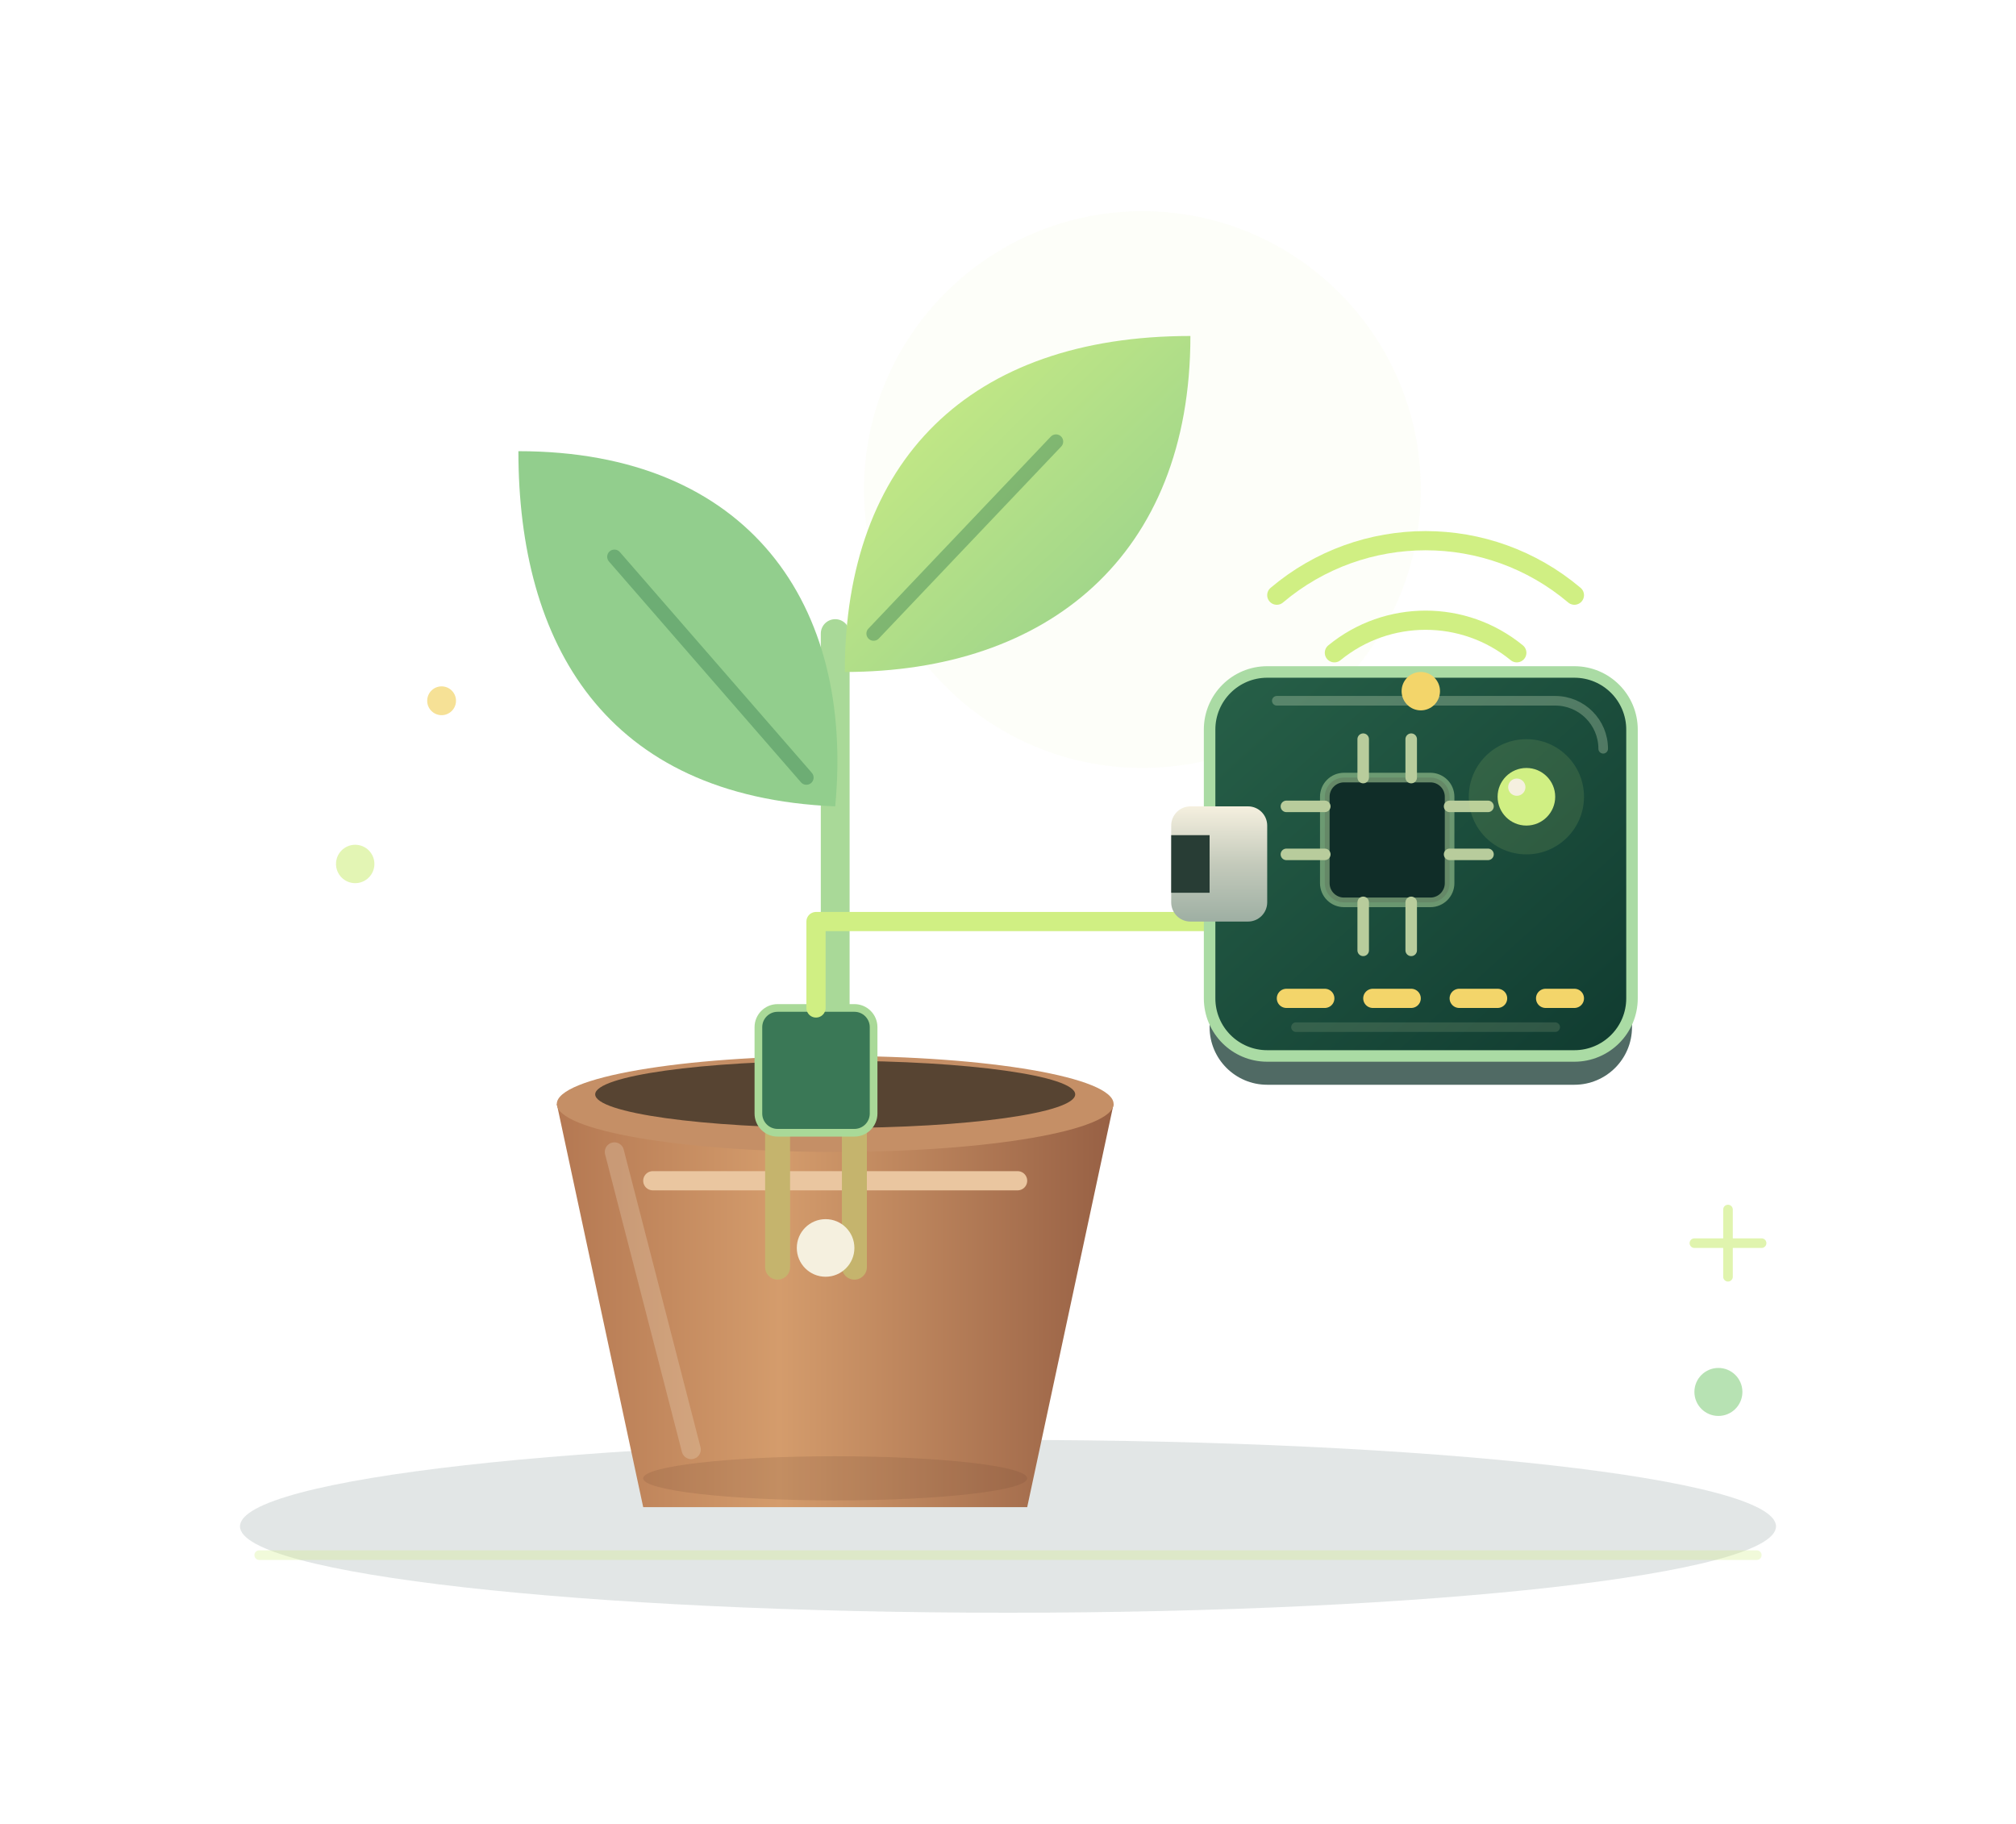
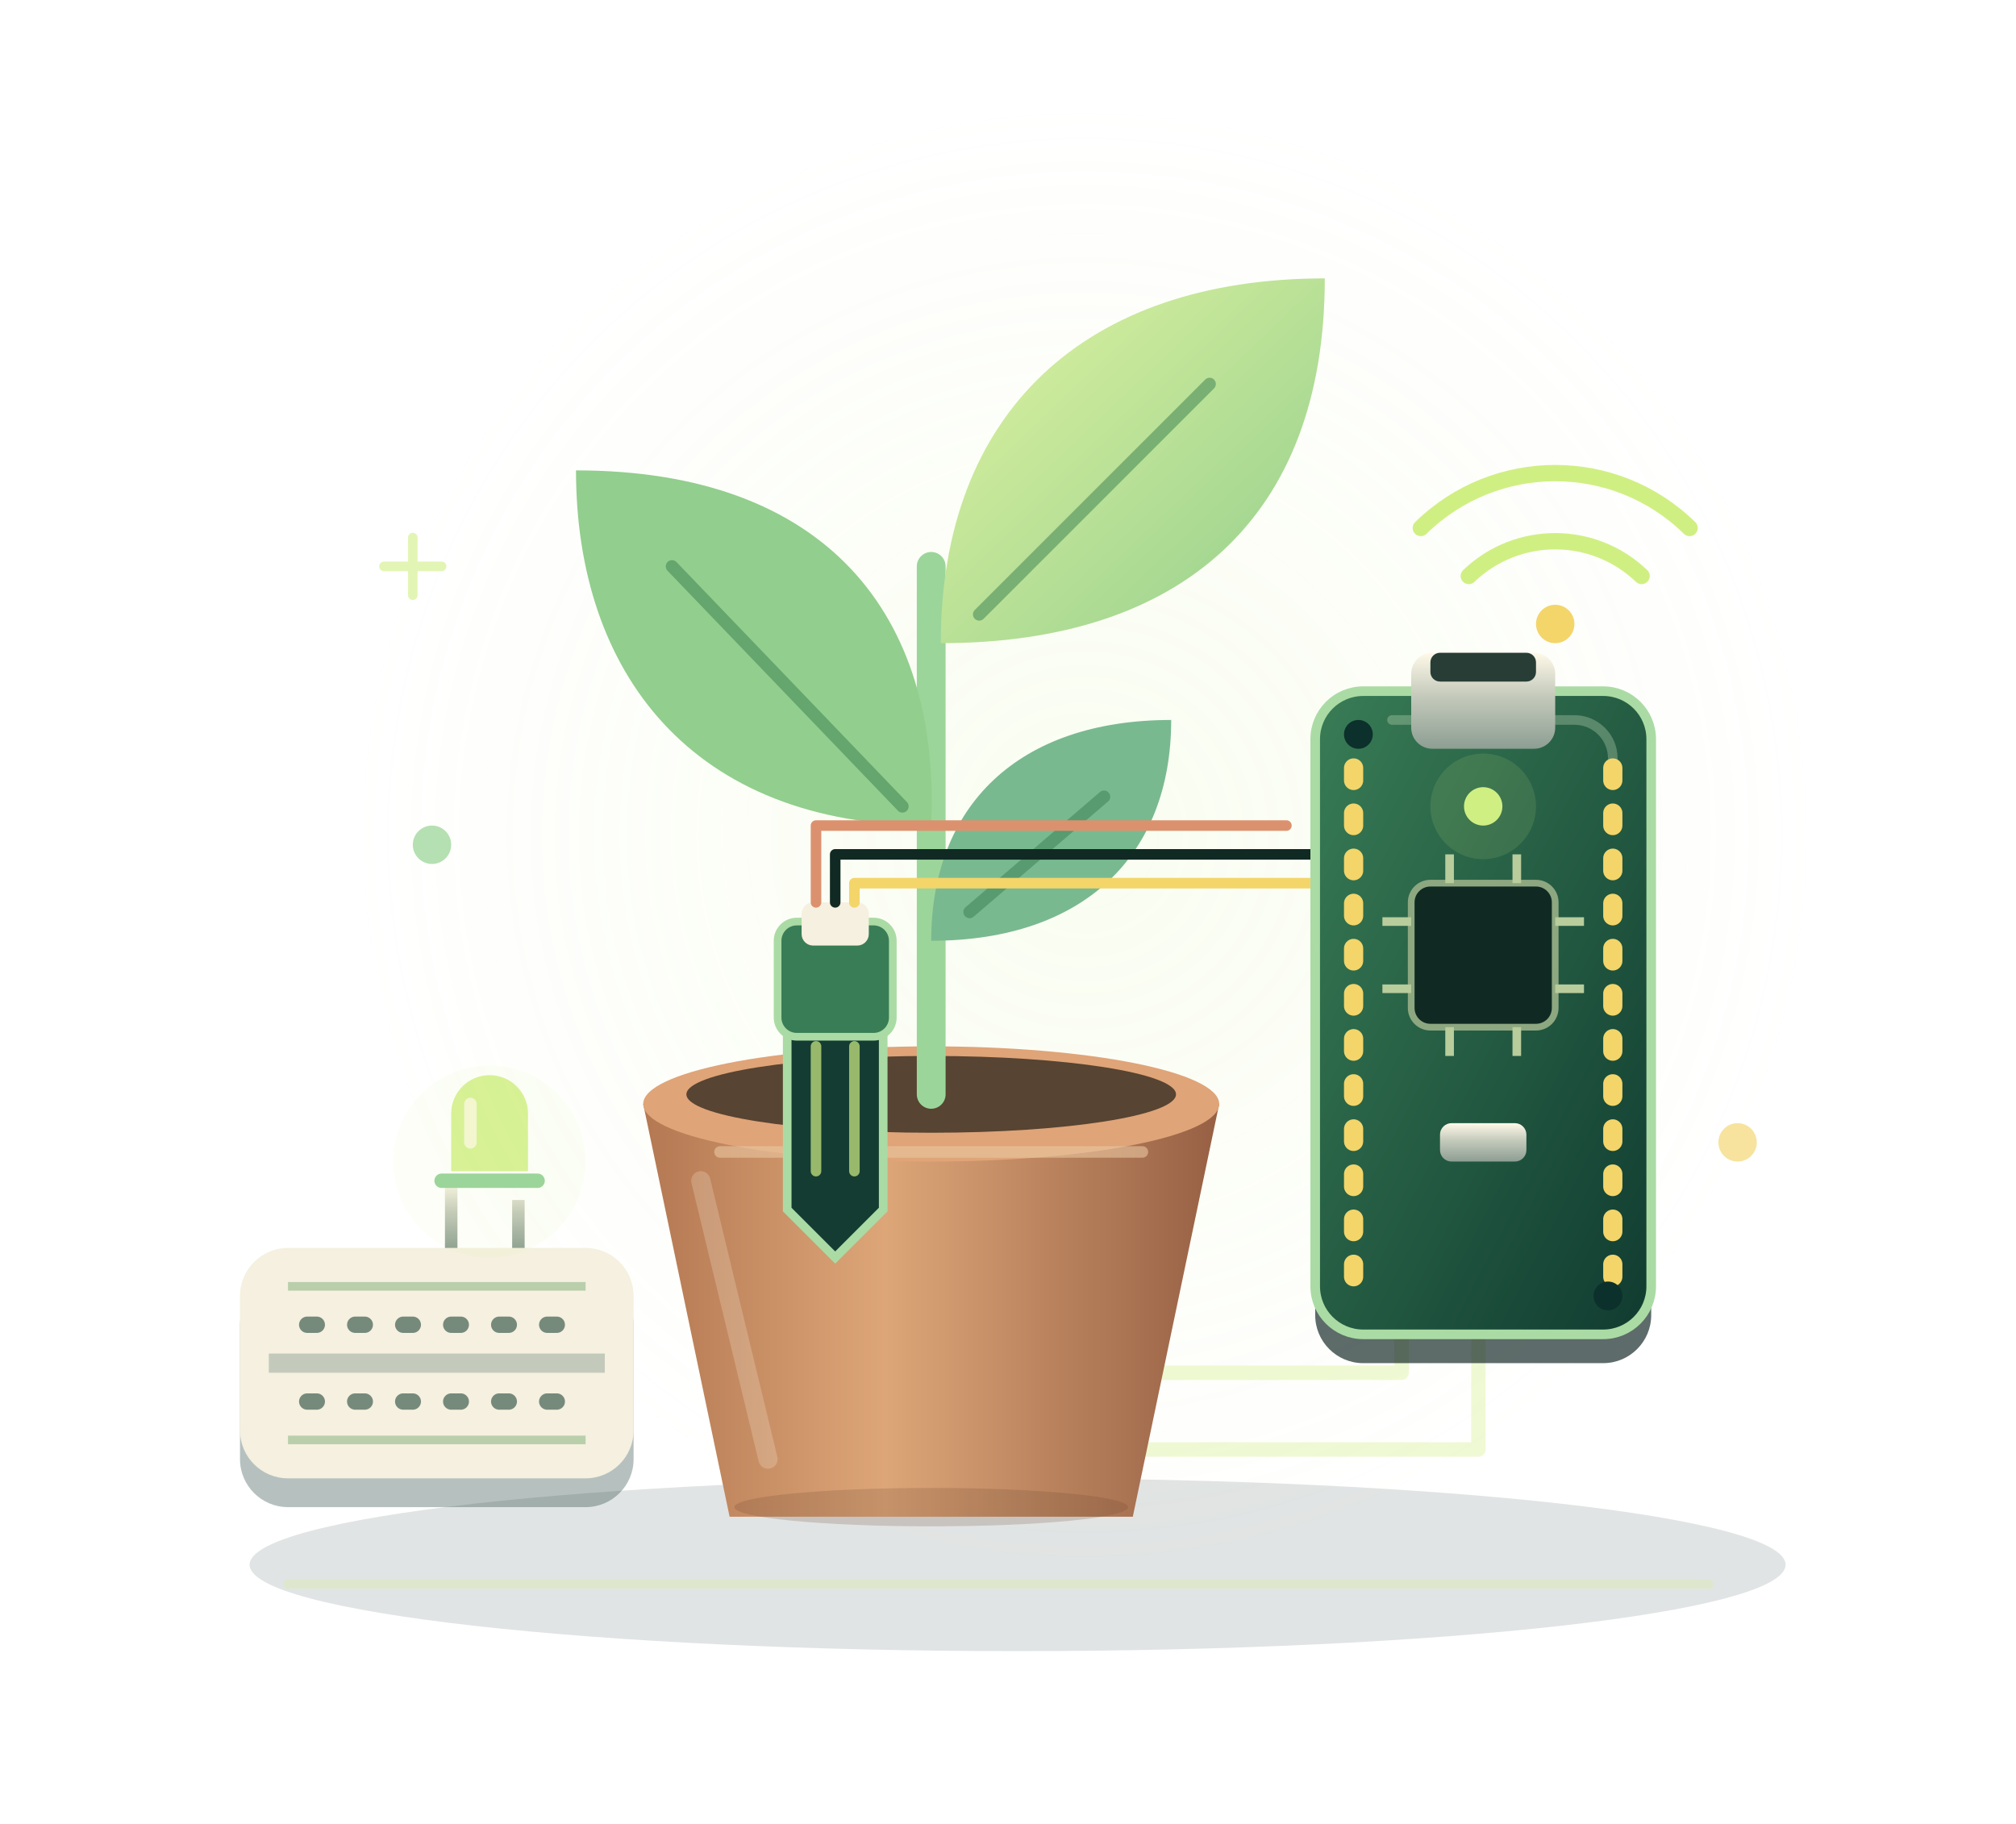
<svg xmlns="http://www.w3.org/2000/svg" viewBox="0 0 210 190" fill="none">
  <defs>
    <linearGradient id="rd-pot" x1="0" y1="0" x2="1" y2="0">
      <stop stop-color="#b47852" />
-       <stop offset=".4" stop-color="#d49c6c" />
+       <stop offset=".42" stop-color="#dda678" />
      <stop offset="1" stop-color="#976044" />
    </linearGradient>
-     <linearGradient id="rd-foliage" x1="0" y1="0" x2="1" y2="1">
-       <stop stop-color="#d0ef83" />
+     <linearGradient id="rd-leaf" x1="0" y1="0" x2="1" y2="1">
+       <stop stop-color="#e1f4a0" />
      <stop offset="1" stop-color="#92ce8d" />
    </linearGradient>
    <linearGradient id="rd-board" x1="0" y1="0" x2="1" y2="1">
-       <stop stop-color="#276048" />
+       <stop stop-color="#397d56" />
      <stop offset="1" stop-color="#103b30" />
    </linearGradient>
    <linearGradient id="rd-metal" x1="0" y1="0" x2="0" y2="1">
-       <stop stop-color="#f5f0df" />
-       <stop offset=".5" stop-color="#c4cabb" />
-       <stop offset="1" stop-color="#9eafa3" />
+       <stop stop-color="#fff9e9" />
+       <stop offset=".45" stop-color="#c4cabb" />
+       <stop offset="1" stop-color="#8d9e93" />
    </linearGradient>
+     <radialGradient id="rd-ambient">
+       <stop stop-color="#d0ef83" stop-opacity=".12" />
+       <stop offset="1" stop-color="#d0ef83" stop-opacity="0" />
+     </radialGradient>
  </defs>
-   <ellipse cx="105" cy="159" rx="80" ry="9" fill="#0c302b" fill-opacity=".12" />
-   <path d="M27 162h156" stroke="#d0ef83" stroke-opacity=".3" stroke-linecap="round" />
-   <circle cx="119" cy="51" r="29" fill="#d0ef83" fill-opacity=".05" />
-   <path d="M58 115h58l-9 42H67l-9-42Z" fill="url(#rd-pot)" />
-   <path d="m64 120 8 31" stroke="#f5f0df" stroke-width="2" stroke-opacity=".22" stroke-linecap="round" />
-   <ellipse cx="87" cy="115" rx="29" ry="5" fill="#c58f66" />
-   <ellipse cx="87" cy="114" rx="25" ry="3.5" fill="#574432" />
-   <path d="M68 123h38" stroke="#eac6a0" stroke-width="2" stroke-linecap="round" />
-   <ellipse cx="87" cy="154" rx="20" ry="2.3" fill="#674430" fill-opacity=".16" />
-   <path d="M87 115V66" stroke="#a9d998" stroke-width="3" stroke-linecap="round" />
-   <path d="M87 84C63 83 54 67 54 47c24 0 35 16 33 37Z" fill="#92ce8d" />
-   <path d="M88 70c0-22 13-35 36-35 0 23-15 35-36 35Z" fill="url(#rd-foliage)" />
-   <path d="m64 58 20 23m26-35L91 66" stroke="#397e51" stroke-width="1.5" stroke-opacity=".42" stroke-linecap="round" />
-   <path d="M81 114v18m8-18v18" stroke="#c5b46d" stroke-width="2.6" stroke-linecap="round" />
-   <rect x="79" y="105" width="12" height="13" rx="2" fill="#3a7856" stroke="#a9d998" stroke-width=".8" />
-   <path d="M85 105v-9h42" stroke="#d0ef83" stroke-width="2" stroke-linecap="round" stroke-linejoin="round" />
-   <rect x="126" y="73" width="44" height="40" rx="6" fill="#072c23" fill-opacity=".7" />
-   <rect x="126" y="70" width="44" height="40" rx="6" fill="url(#rd-board)" stroke="#aadba4" stroke-width="1.2" />
-   <path d="M133 73h29a5 5 0 0 1 5 5" stroke="#e0efcd" stroke-opacity=".28" stroke-linecap="round" />
-   <rect x="122" y="84" width="10" height="12" rx="2" fill="url(#rd-metal)" />
-   <path d="M122 87h4v6h-4" fill="#283d35" />
-   <rect x="138" y="81" width="13" height="13" rx="2" fill="#102d28" stroke="#acd39a" stroke-opacity=".55" />
-   <path d="M142 77v4m5-4v4m-5 13v5m5-5v5m-13-15h4m-4 5h4m13-5h4m-4 5h4" stroke="#b8cc9c" stroke-width="1.2" stroke-linecap="round" />
-   <circle cx="159" cy="83" r="6" fill="#d0ef83" fill-opacity=".12" />
-   <circle cx="159" cy="83" r="3" fill="#d0ef83" />
-   <circle cx="158" cy="82" r=".9" fill="#f5f0df" />
-   <path d="M134 104h4m5 0h4m5 0h4m5 0h3" stroke="#f3d56a" stroke-width="2" stroke-linecap="round" />
-   <path d="M135 107h27" stroke="#b7cca0" stroke-opacity=".18" stroke-linecap="round" />
-   <path d="M133 62a24 24 0 0 1 31 0m-25 6a15 15 0 0 1 19 0" stroke="#d0ef83" stroke-width="2" stroke-linecap="round" />
-   <circle cx="148" cy="72" r="2" fill="#f3d56a" />
-   <circle cx="86" cy="130" r="3" fill="#f5f0df" />
-   <path d="M180 126v7m-3.5-3.5h7" stroke="#d0ef83" stroke-opacity=".65" stroke-linecap="round" />
-   <circle cx="179" cy="145" r="2.5" fill="#91d28b" fill-opacity=".65" />
-   <circle cx="37" cy="90" r="2" fill="#d0ef83" fill-opacity=".6" />
-   <circle cx="46" cy="73" r="1.5" fill="#f3d56a" fill-opacity=".7" />
+   <circle cx="113" cy="87" r="77" fill="url(#rd-ambient)" />
+   <ellipse cx="106" cy="163" rx="80" ry="9" fill="#071d1b" fill-opacity=".12" />
+   <path d="M30 165h148" stroke="#d0ef83" stroke-opacity=".23" stroke-linecap="round" />
+   <path d="M146 104v39h-31m39-37v45h-41" stroke="#d0ef83" stroke-opacity=".35" stroke-width="1.5" stroke-linecap="round" stroke-linejoin="round" />
+   <circle cx="115" cy="143" r="2.5" fill="#d0ef83" />
+   <circle cx="113" cy="151" r="2.5" fill="#f3d56a" />
+   <rect x="25" y="133" width="41" height="24" rx="5" fill="#0c302b" fill-opacity=".3" />
+   <rect x="25" y="130" width="41" height="24" rx="5" fill="#f5f0df" />
+   <path d="M28 142h35" stroke="#c4cabb" stroke-width="2" />
+   <path d="M30 134h31m-31 16h31" stroke="#91b98b" stroke-opacity=".6" stroke-width=".9" />
+   <path d="M32 138h1m4 0h1m4 0h1m4 0h1m4 0h1m4 0h1m-26 8h1m4 0h1m4 0h1m4 0h1m4 0h1m4 0h1" stroke="#768a7c" stroke-width="1.7" stroke-linecap="round" />
+   <path d="M47 130v-7m7 7v-5" stroke="url(#rd-metal)" stroke-width="1.3" />
+   <circle cx="51" cy="121" r="10" fill="#d0ef83" fill-opacity=".07" />
+   <path d="M47 122v-6a4 4 0 0 1 8 0v6Z" fill="#d0ef83" fill-opacity=".85" />
+   <path d="M46 123h10" stroke="#9cd59a" stroke-width="1.5" stroke-linecap="round" />
+   <path d="M49 115v4" stroke="#fff9e9" stroke-width="1.3" stroke-opacity=".7" stroke-linecap="round" />
+   <path d="M67 115h60l-9 43H76l-9-43Z" fill="url(#rd-pot)" />
+   <path d="m73 123 7 29" stroke="#fff9e9" stroke-width="2" stroke-opacity=".21" stroke-linecap="round" />
+   <ellipse cx="97" cy="157" rx="20.5" ry="2" fill="#674430" fill-opacity=".2" />
+   <ellipse cx="97" cy="115" rx="30" ry="6" fill="#dfa478" />
+   <ellipse cx="97" cy="114" rx="25.5" ry="4" fill="#574432" />
+   <path d="M75 120h44" stroke="#eac6a0" stroke-width="1.2" stroke-opacity=".6" stroke-linecap="round" />
+   <path d="M97 114V59" stroke="#9cd59a" stroke-width="3" stroke-linecap="round" />
+   <path d="M97 86C72 86 60 70 60 49c26 0 38 15 37 37Z" fill="#92ce8d" />
+   <path d="M98 67c0-24 15-38 40-38 0 25-15 38-40 38Z" fill="url(#rd-leaf)" />
+   <path d="M97 98c16 0 25-9 25-23-16 0-25 9-25 23Z" fill="#79b990" />
+   <path d="m70 59 24 25m32-44L102 64m13 19-14 12" stroke="#397e51" stroke-width="1.3" stroke-opacity=".5" stroke-linecap="round" />
+   <path d="M82 102v24l5 5 5-5v-24" fill="#143c32" stroke="#aadba4" stroke-width=".9" />
+   <path d="M85 109v13m4-13v13" stroke="#d0ef83" stroke-width="1.1" stroke-opacity=".7" stroke-linecap="round" />
+   <rect x="81" y="96" width="12" height="12" rx="2" fill="#397d56" stroke="#aadba4" stroke-width=".8" />
+   <rect x="83.5" y="94" width="7" height="4.5" rx="1.2" fill="#f5f0df" />
+   <path d="M85 94v-8h49" stroke="#dc916e" stroke-width="1.1" stroke-linecap="round" stroke-linejoin="round" />
+   <path d="M87 94V89h53" stroke="#102a23" stroke-width="1.1" stroke-linecap="round" stroke-linejoin="round" />
+   <path d="M89 94V92h55" stroke="#f3d56a" stroke-width="1.1" stroke-linecap="round" stroke-linejoin="round" />
+   <rect x="137" y="75" width="35" height="67" rx="5" fill="#071d1b" fill-opacity=".65" />
+   <rect x="137" y="72" width="35" height="67" rx="5" fill="url(#rd-board)" stroke="#aadba4" stroke-width="1" />
+   <path d="M145 75h19a4 4 0 0 1 4 4" stroke="#e0efcd" stroke-opacity=".28" stroke-linecap="round" />
+   <rect x="147" y="68" width="15" height="10" rx="2.2" fill="url(#rd-metal)" />
+   <rect x="149" y="68" width="11" height="3" rx="1" fill="#283d35" />
+   <rect x="147" y="92" width="15" height="15" rx="2" fill="#102a23" stroke="#8da780" stroke-width=".7" />
+   <path d="M151 89v3m7-3v3m-7 15v3m7-3v3m-14-14h3m-3 7h3m15-7h3m-3 7h3" stroke="#b8cc9c" stroke-width=".9" />
+   <path d="M141 80v53m27-53v53" stroke="#f3d56a" stroke-width="2" stroke-dasharray="1.3 3.4" stroke-linecap="round" />
+   <circle cx="154.5" cy="84" r="5.5" fill="#d0ef83" fill-opacity=".12" />
+   <circle cx="154.5" cy="84" r="2" fill="#d0ef83" />
+   <rect x="150" y="117" width="9" height="4" rx="1.2" fill="url(#rd-metal)" />
+   <circle cx="141.5" cy="76.5" r="1.5" fill="#0c302b" />
+   <circle cx="167.5" cy="135" r="1.5" fill="#0c302b" />
+   <path d="M153 60a13 13 0 0 1 18 0m-23-5a20 20 0 0 1 28 0" stroke="#d0ef83" stroke-width="1.7" stroke-linecap="round" />
+   <circle cx="162" cy="65" r="2" fill="#f3d56a" />
+   <circle cx="45" cy="88" r="2" fill="#9cd59a" fill-opacity=".75" />
+   <circle cx="181" cy="119" r="2" fill="#f3d56a" fill-opacity=".65" />
+   <path d="M43 56v6m-3-3h6" stroke="#d0ef83" stroke-opacity=".6" stroke-linecap="round" />
</svg>
